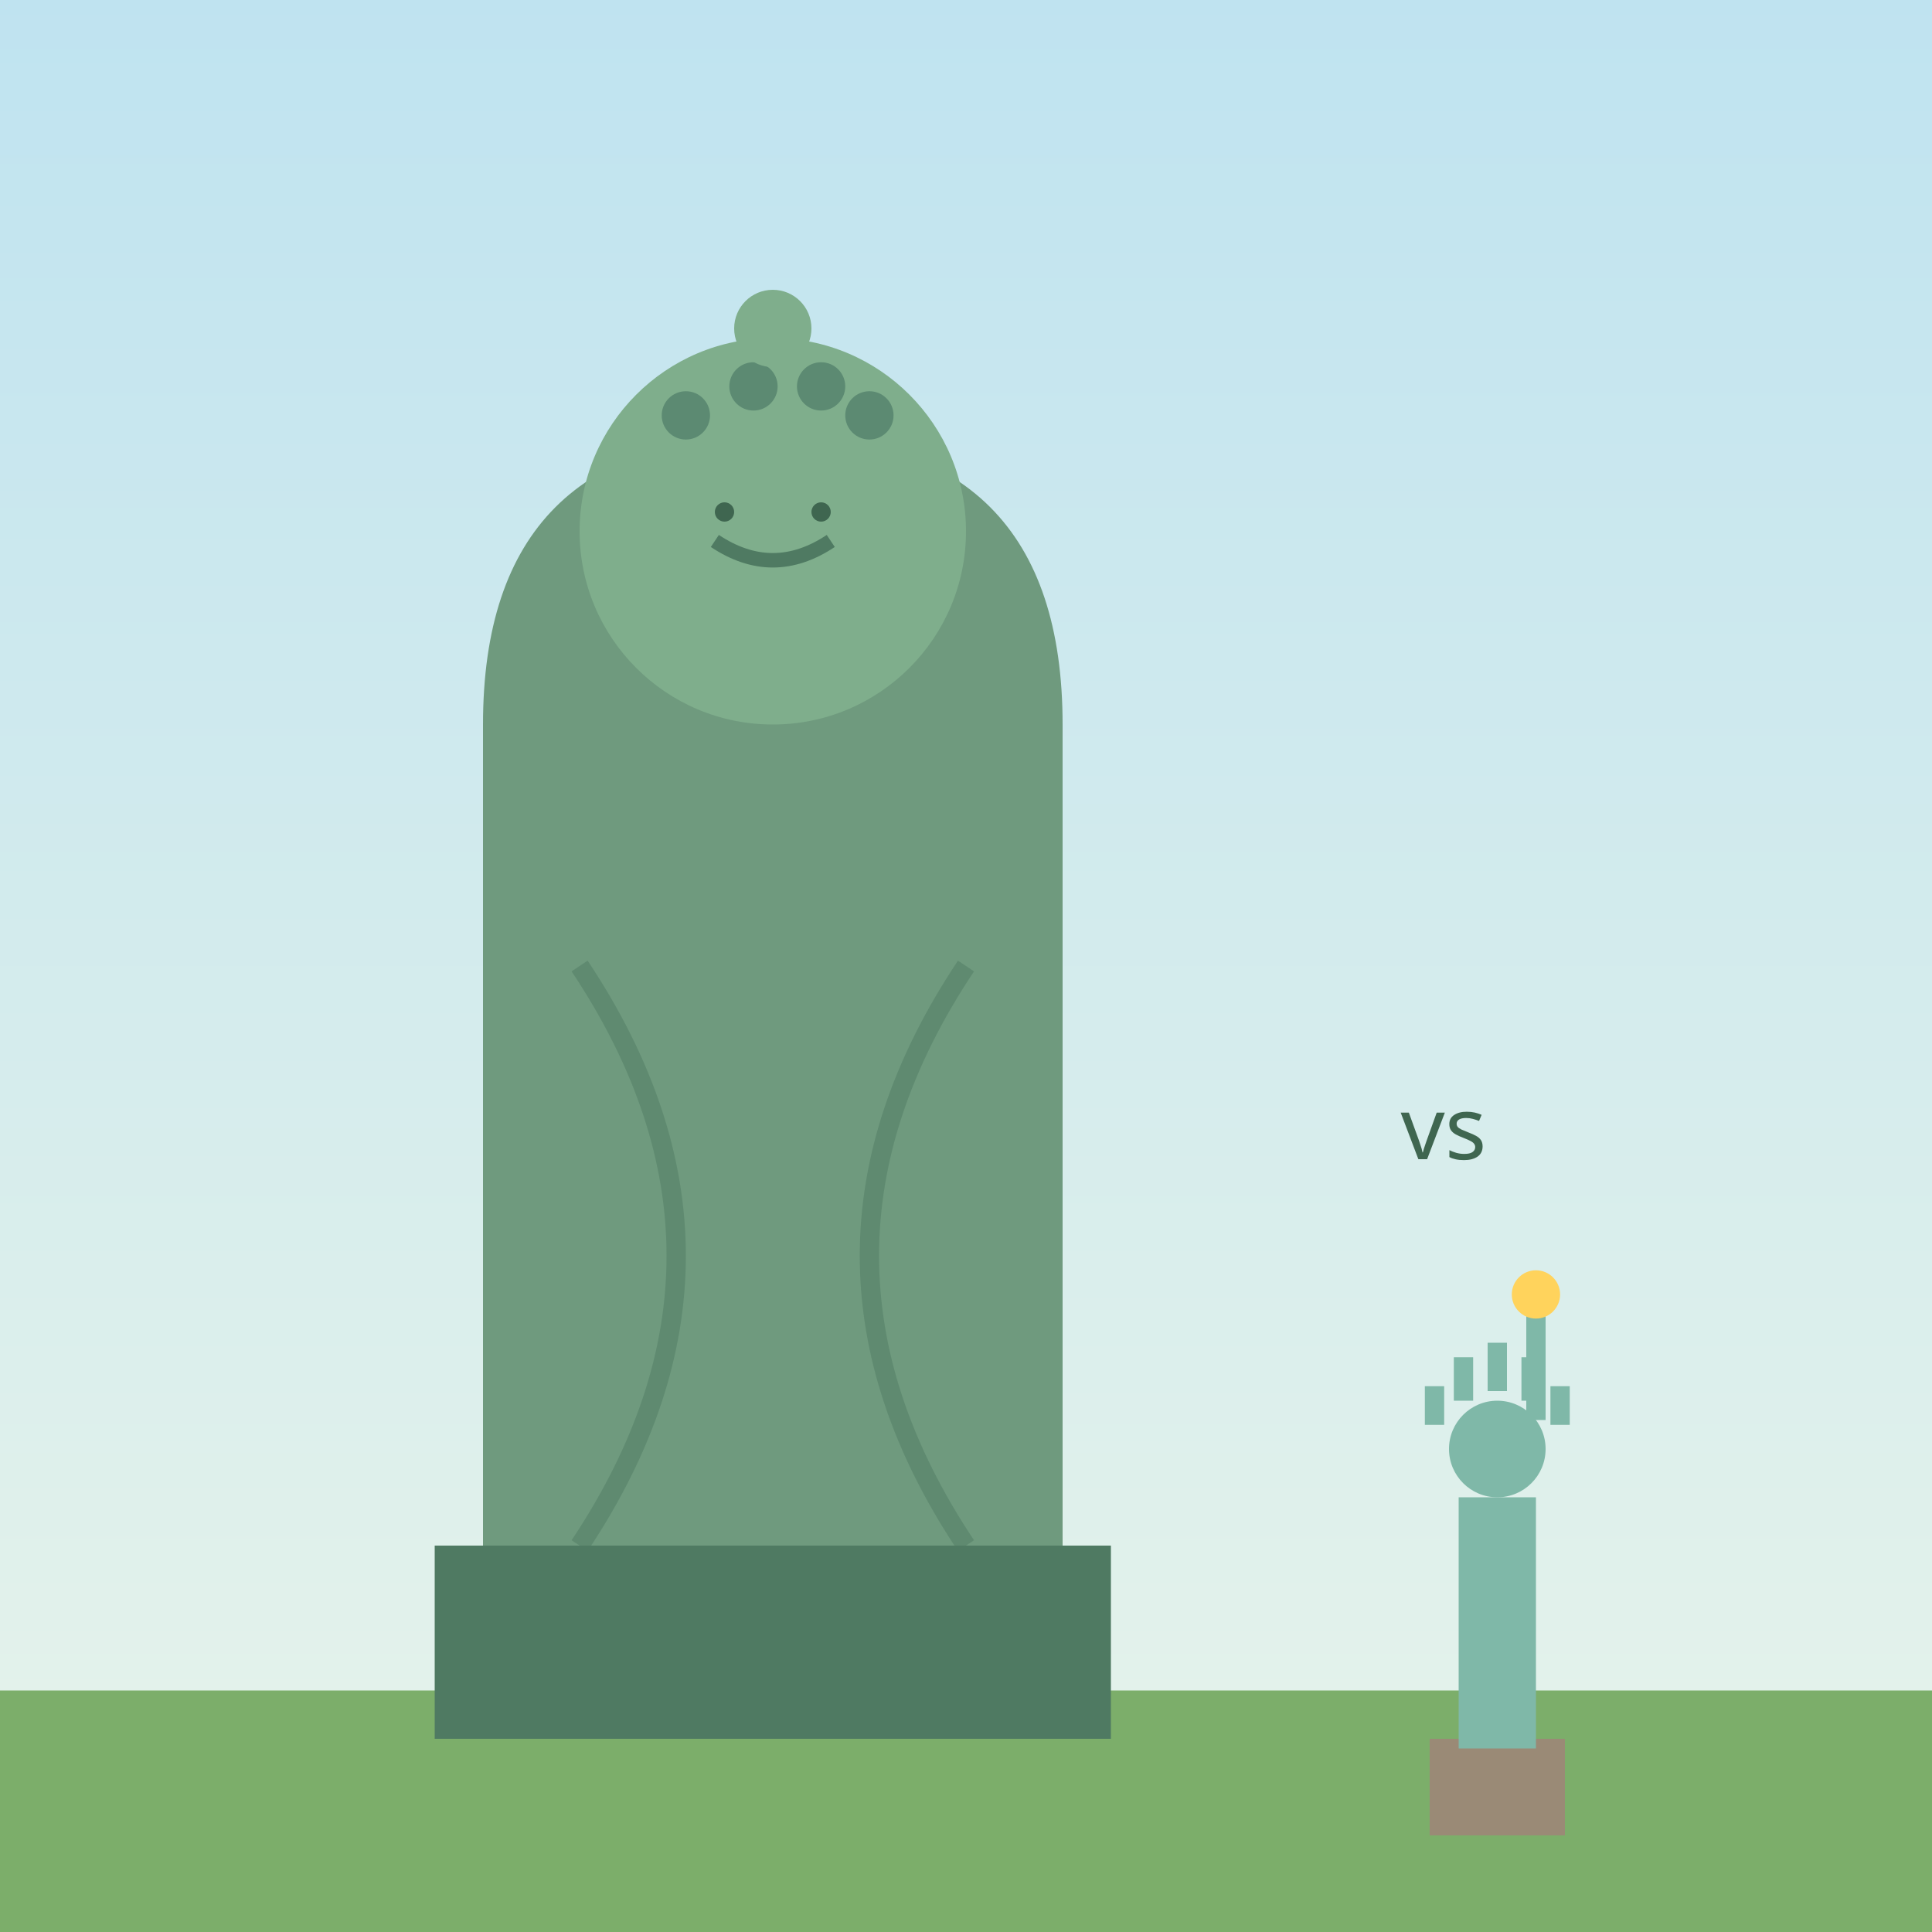
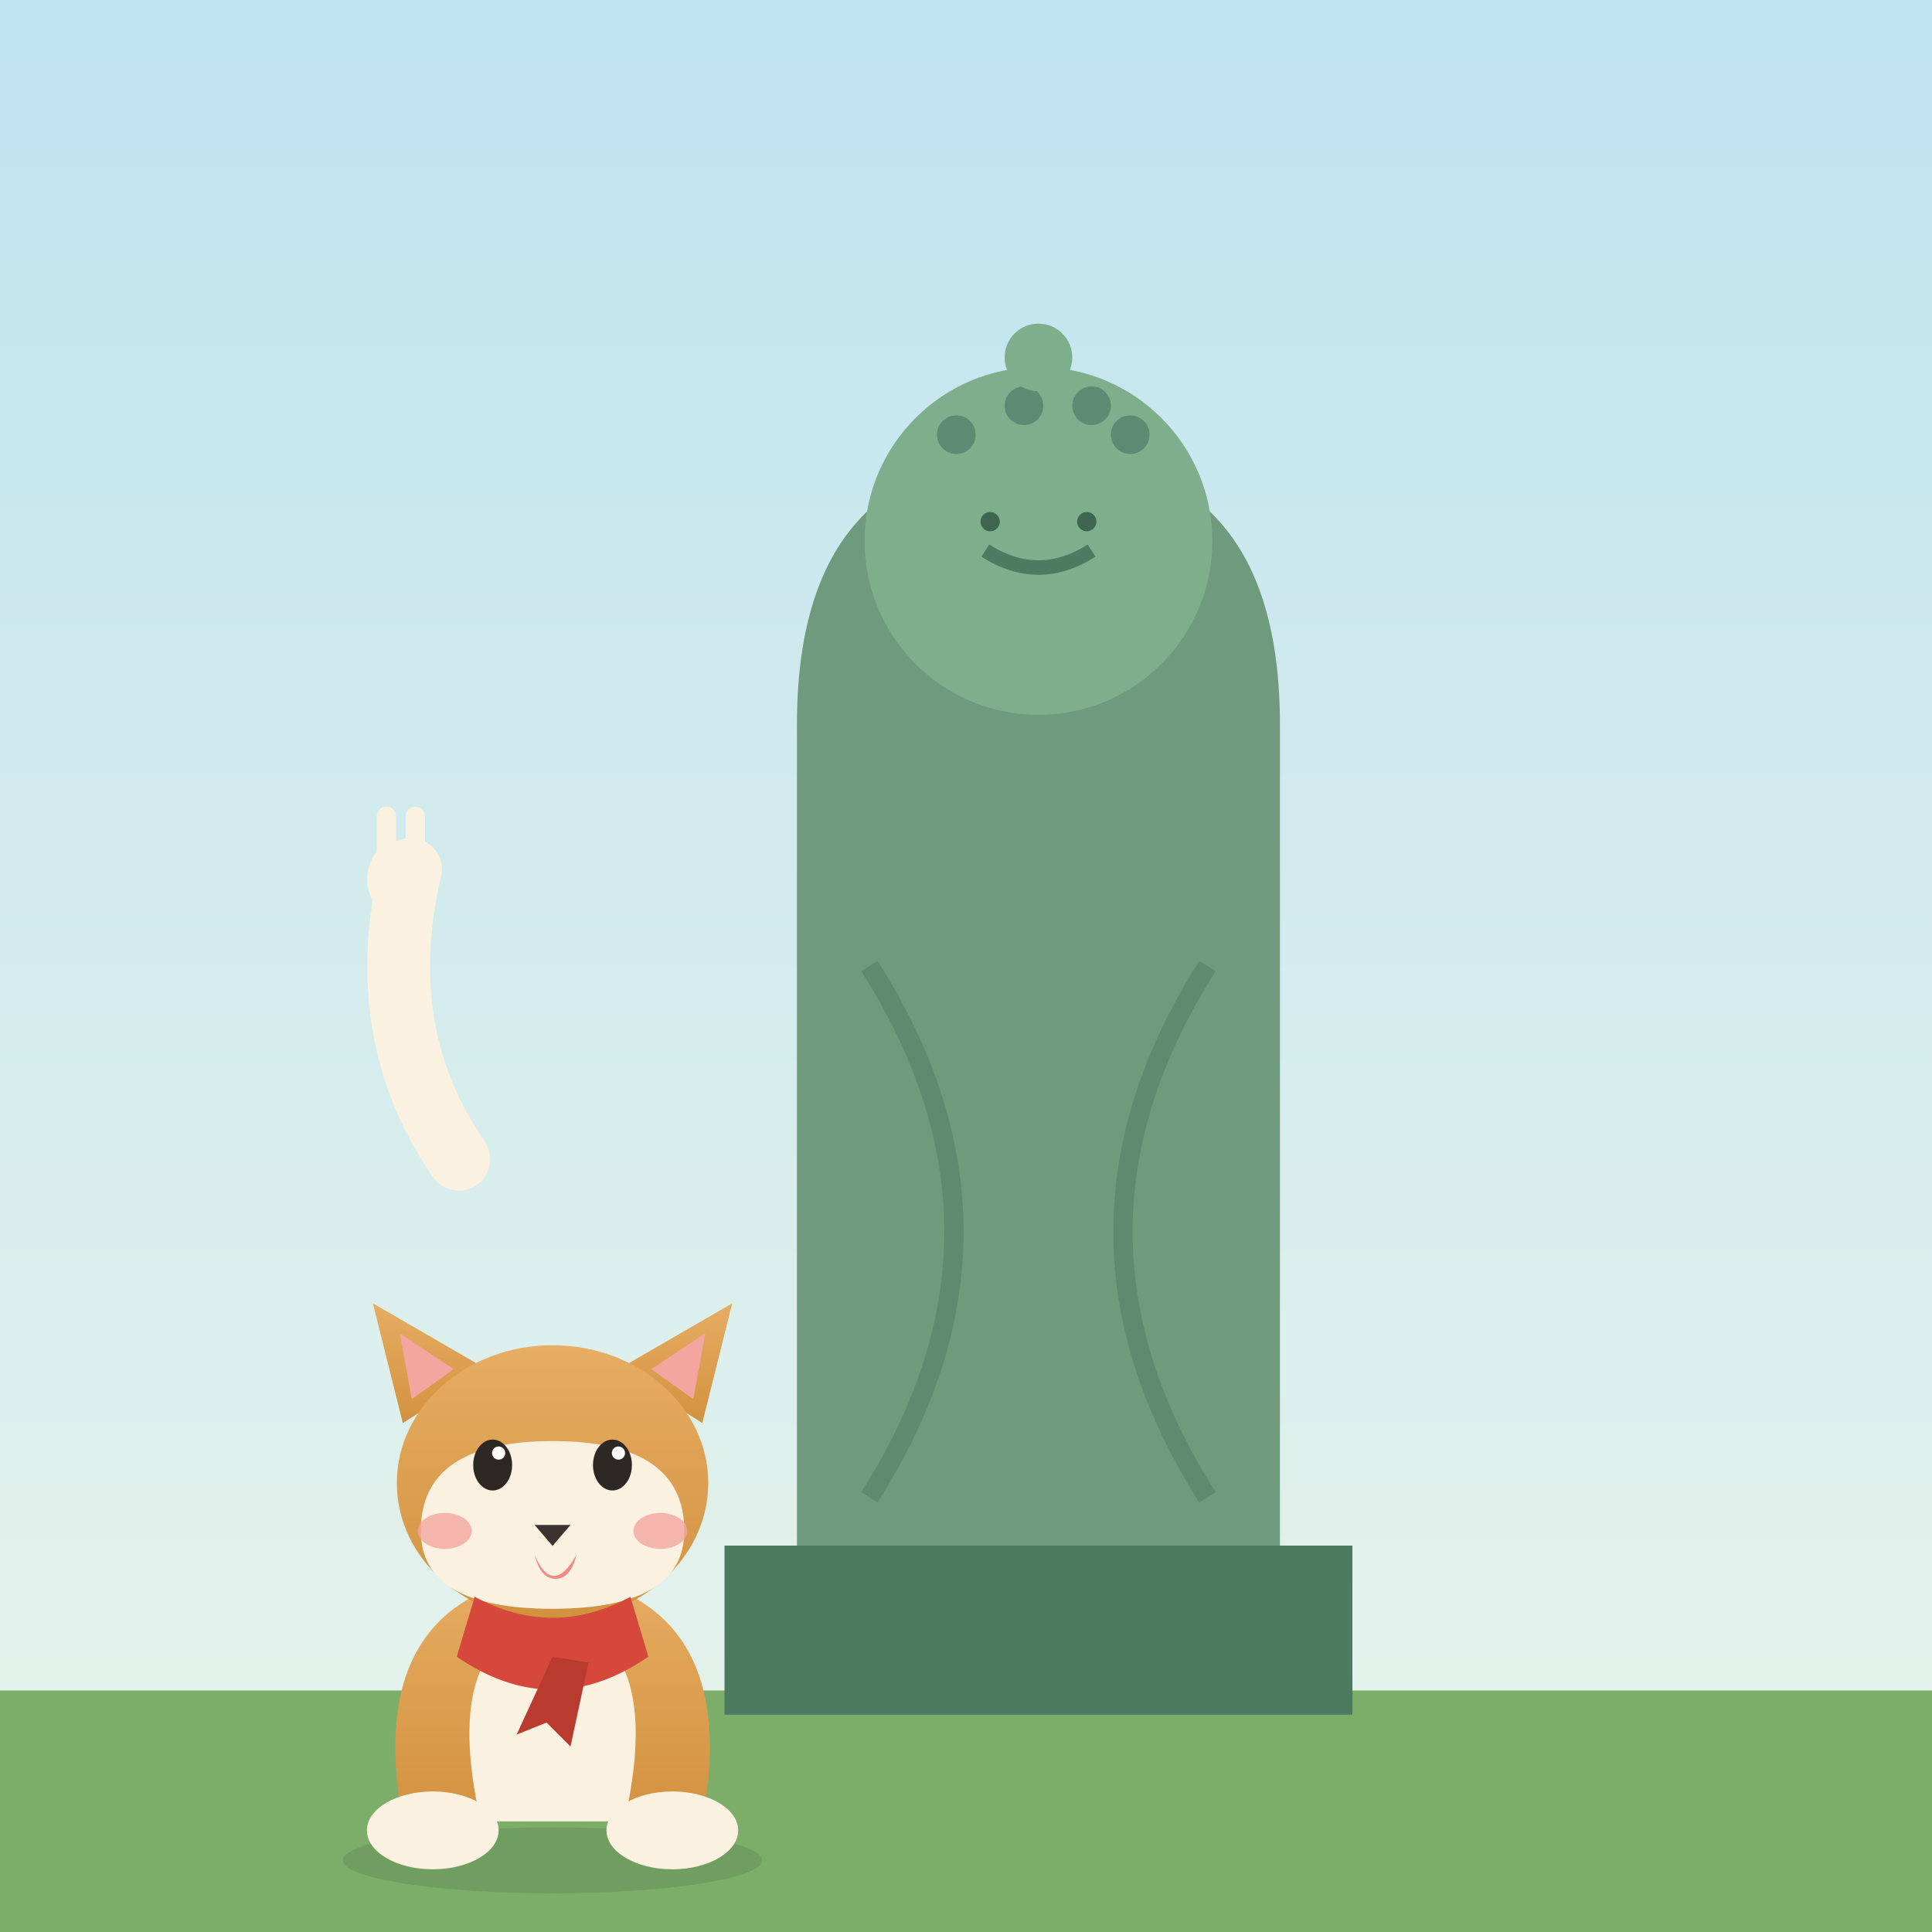
- <svg xmlns="http://www.w3.org/2000/svg" viewBox="0 0 400 400" role="img" aria-label="A scale gag: an enormous bronze Buddha statue towering next to a tiny Statue of Liberty for comparison">
+ <svg xmlns="http://www.w3.org/2000/svg" viewBox="0 0 400 400" role="img" aria-label="Mon-chan looking way, way up at an enormous bronze Buddha statue">
  <defs>
-     <linearGradient id="ud2sky" x1="0" y1="0" x2="0" y2="1">
+     <linearGradient id="fur" x1="0" y1="0" x2="0" y2="1">
+       <stop offset="0" stop-color="#e7ad63" />
+       <stop offset="1" stop-color="#d2913f" />
+     </linearGradient>
+     <linearGradient id="sky" x1="0" y1="0" x2="0" y2="1">
      <stop offset="0" stop-color="#bfe3f0" />
      <stop offset="1" stop-color="#e8f4ea" />
    </linearGradient>
  </defs>
-   <rect width="400" height="400" fill="url(#ud2sky)" />
-   <rect x="0" y="350" width="400" height="50" fill="#7cae6a" />
-   <rect x="90" y="320" width="140" height="40" fill="#4f7a62" />
-   <path d="M100 320V150q0 -60 60 -60t60 60v170z" fill="#6f9a7e" />
-   <path d="M100 320V150q0 -60 60 -60" stroke="#4f7a62" stroke-width="0" fill="none" />
-   <circle cx="160" cy="110" r="40" fill="#7fae8c" />
+   <rect width="400" height="400" fill="url(#sky)" />
+   <rect y="350" width="400" height="50" fill="#7cae6a" />
+   <rect x="150" y="320" width="130" height="35" fill="#4f7a62" />
+   <path d="M165 320 V150 q0 -56 50 -56 t50 56 v170z" fill="#6f9a7e" />
+   <circle cx="215" cy="112" r="36" fill="#7fae8c" />
  <g fill="#5c8a72">
-     <circle cx="142" cy="86" r="5" />
-     <circle cx="156" cy="80" r="5" />
-     <circle cx="170" cy="80" r="5" />
-     <circle cx="180" cy="86" r="5" />
+     <circle cx="198" cy="90" r="4" />
+     <circle cx="212" cy="84" r="4" />
+     <circle cx="226" cy="84" r="4" />
+     <circle cx="234" cy="90" r="4" />
  </g>
-   <circle cx="160" cy="68" r="8" fill="#7fae8c" />
-   <path d="M148 112q12 8 24 0" stroke="#4f7a62" stroke-width="3" fill="none" />
-   <circle cx="150" cy="106" r="2" fill="#3f6650" />
-   <circle cx="170" cy="106" r="2" fill="#3f6650" />
+   <circle cx="215" cy="74" r="7" fill="#7fae8c" />
+   <path d="M204 114 q11 7 22 0" stroke="#4f7a62" stroke-width="3" fill="none" />
+   <circle cx="205" cy="108" r="2" fill="#3f6650" />
+   <circle cx="225" cy="108" r="2" fill="#3f6650" />
  <g stroke="#4f7a62" stroke-width="4" opacity="0.5" fill="none">
-     <path d="M120 200q40 60 0 120" />
-     <path d="M200 200q-40 60 0 120" />
+     <path d="M180 200 q35 55 0 110" />
+     <path d="M250 200 q-35 55 0 110" />
  </g>
-   <g transform="translate(310 290)">
-     <rect x="-14" y="70" width="28" height="20" fill="#9a8a76" />
-     <rect x="-8" y="20" width="16" height="52" fill="#7fb8a8" />
-     <circle cx="0" cy="10" r="10" fill="#7fb8a8" />
-     <g fill="#7fb8a8">
-       <rect x="-2" y="-12" width="4" height="10" />
-       <rect x="-9" y="-9" width="4" height="9" />
-       <rect x="5" y="-9" width="4" height="9" />
-       <rect x="-15" y="-3" width="4" height="8" />
-       <rect x="11" y="-3" width="4" height="8" />
+   <g transform="translate(40,250) scale(0.62)">
+     <ellipse cx="120" cy="218" rx="70" ry="11" fill="#000" opacity="0.10" />
+     <path d="M70 205 q-14 -75 50 -83 q64 8 50 83 z" fill="url(#fur)" />
+     <path d="M96 205 q-14 -62 24 -68 q38 6 24 68 z" fill="#faf1e0" />
+     <ellipse cx="80" cy="208" rx="22" ry="13" fill="#faf1e0" />
+     <ellipse cx="160" cy="208" rx="22" ry="13" fill="#faf1e0" />
+     <g transform="translate(0,8)">
+       <path d="M70 64 l-10 -40 38 22z" fill="url(#fur)" />
+       <path d="M170 64 l10 -40 -38 22z" fill="url(#fur)" />
+       <path d="M73 56 l-4 -22 18 12z" fill="#f3a6a0" />
+       <path d="M167 56 l4 -22 -18 12z" fill="#f3a6a0" />
+       <ellipse cx="120" cy="84" rx="52" ry="46" fill="url(#fur)" />
+       <path d="M120 70 q-44 0 -44 30 q0 26 44 26 q44 0 44 -26 q0 -30 -44 -30z" fill="#faf1e0" />
+       <ellipse cx="84" cy="100" rx="9" ry="6" fill="#f3a6a0" opacity="0.8" />
+       <ellipse cx="156" cy="100" rx="9" ry="6" fill="#f3a6a0" opacity="0.8" />
+       <ellipse cx="100" cy="78" rx="6.5" ry="8.5" fill="#2e2824" />
+       <ellipse cx="140" cy="78" rx="6.5" ry="8.5" fill="#2e2824" />
+       <circle cx="102" cy="74" r="2.2" fill="#fff" />
+       <circle cx="142" cy="74" r="2.2" fill="#fff" />
+       <path d="M114 98 h12 l-6 7z" fill="#3a3330" />
+       <path d="M114 108 q6 14 14 0 q-2 8 -7 8 q-5 0 -7 -8z" fill="#f08a86" />
    </g>
-     <rect x="6" y="-18" width="4" height="22" fill="#7fb8a8" />
-     <circle cx="8" cy="-22" r="5" fill="#ffd35c" />
+     <path d="M88 150 q32 22 64 0 l-6 -20 q-26 14 -52 0z" fill="#d6483b" />
+     <path d="M120 150 l-12 26 10 -4 8 8 6 -28z" fill="#b93a2f" />
  </g>
-   <text x="290" y="240" font-family="sans-serif" font-size="18" fill="#3f6650">vs</text>
+   <path d="M95 240 q-18 -26 -10 -60" fill="none" stroke="#faf1e0" stroke-width="13" stroke-linecap="round" />
+   <g transform="translate(83,178)">
+     <ellipse cx="0" cy="4" rx="7" ry="8" fill="#faf1e0" />
+     <rect x="-5" y="-11" width="4" height="12" rx="2" fill="#faf1e0" />
+     <rect x="1" y="-11" width="4" height="12" rx="2" fill="#faf1e0" />
+   </g>
</svg>
